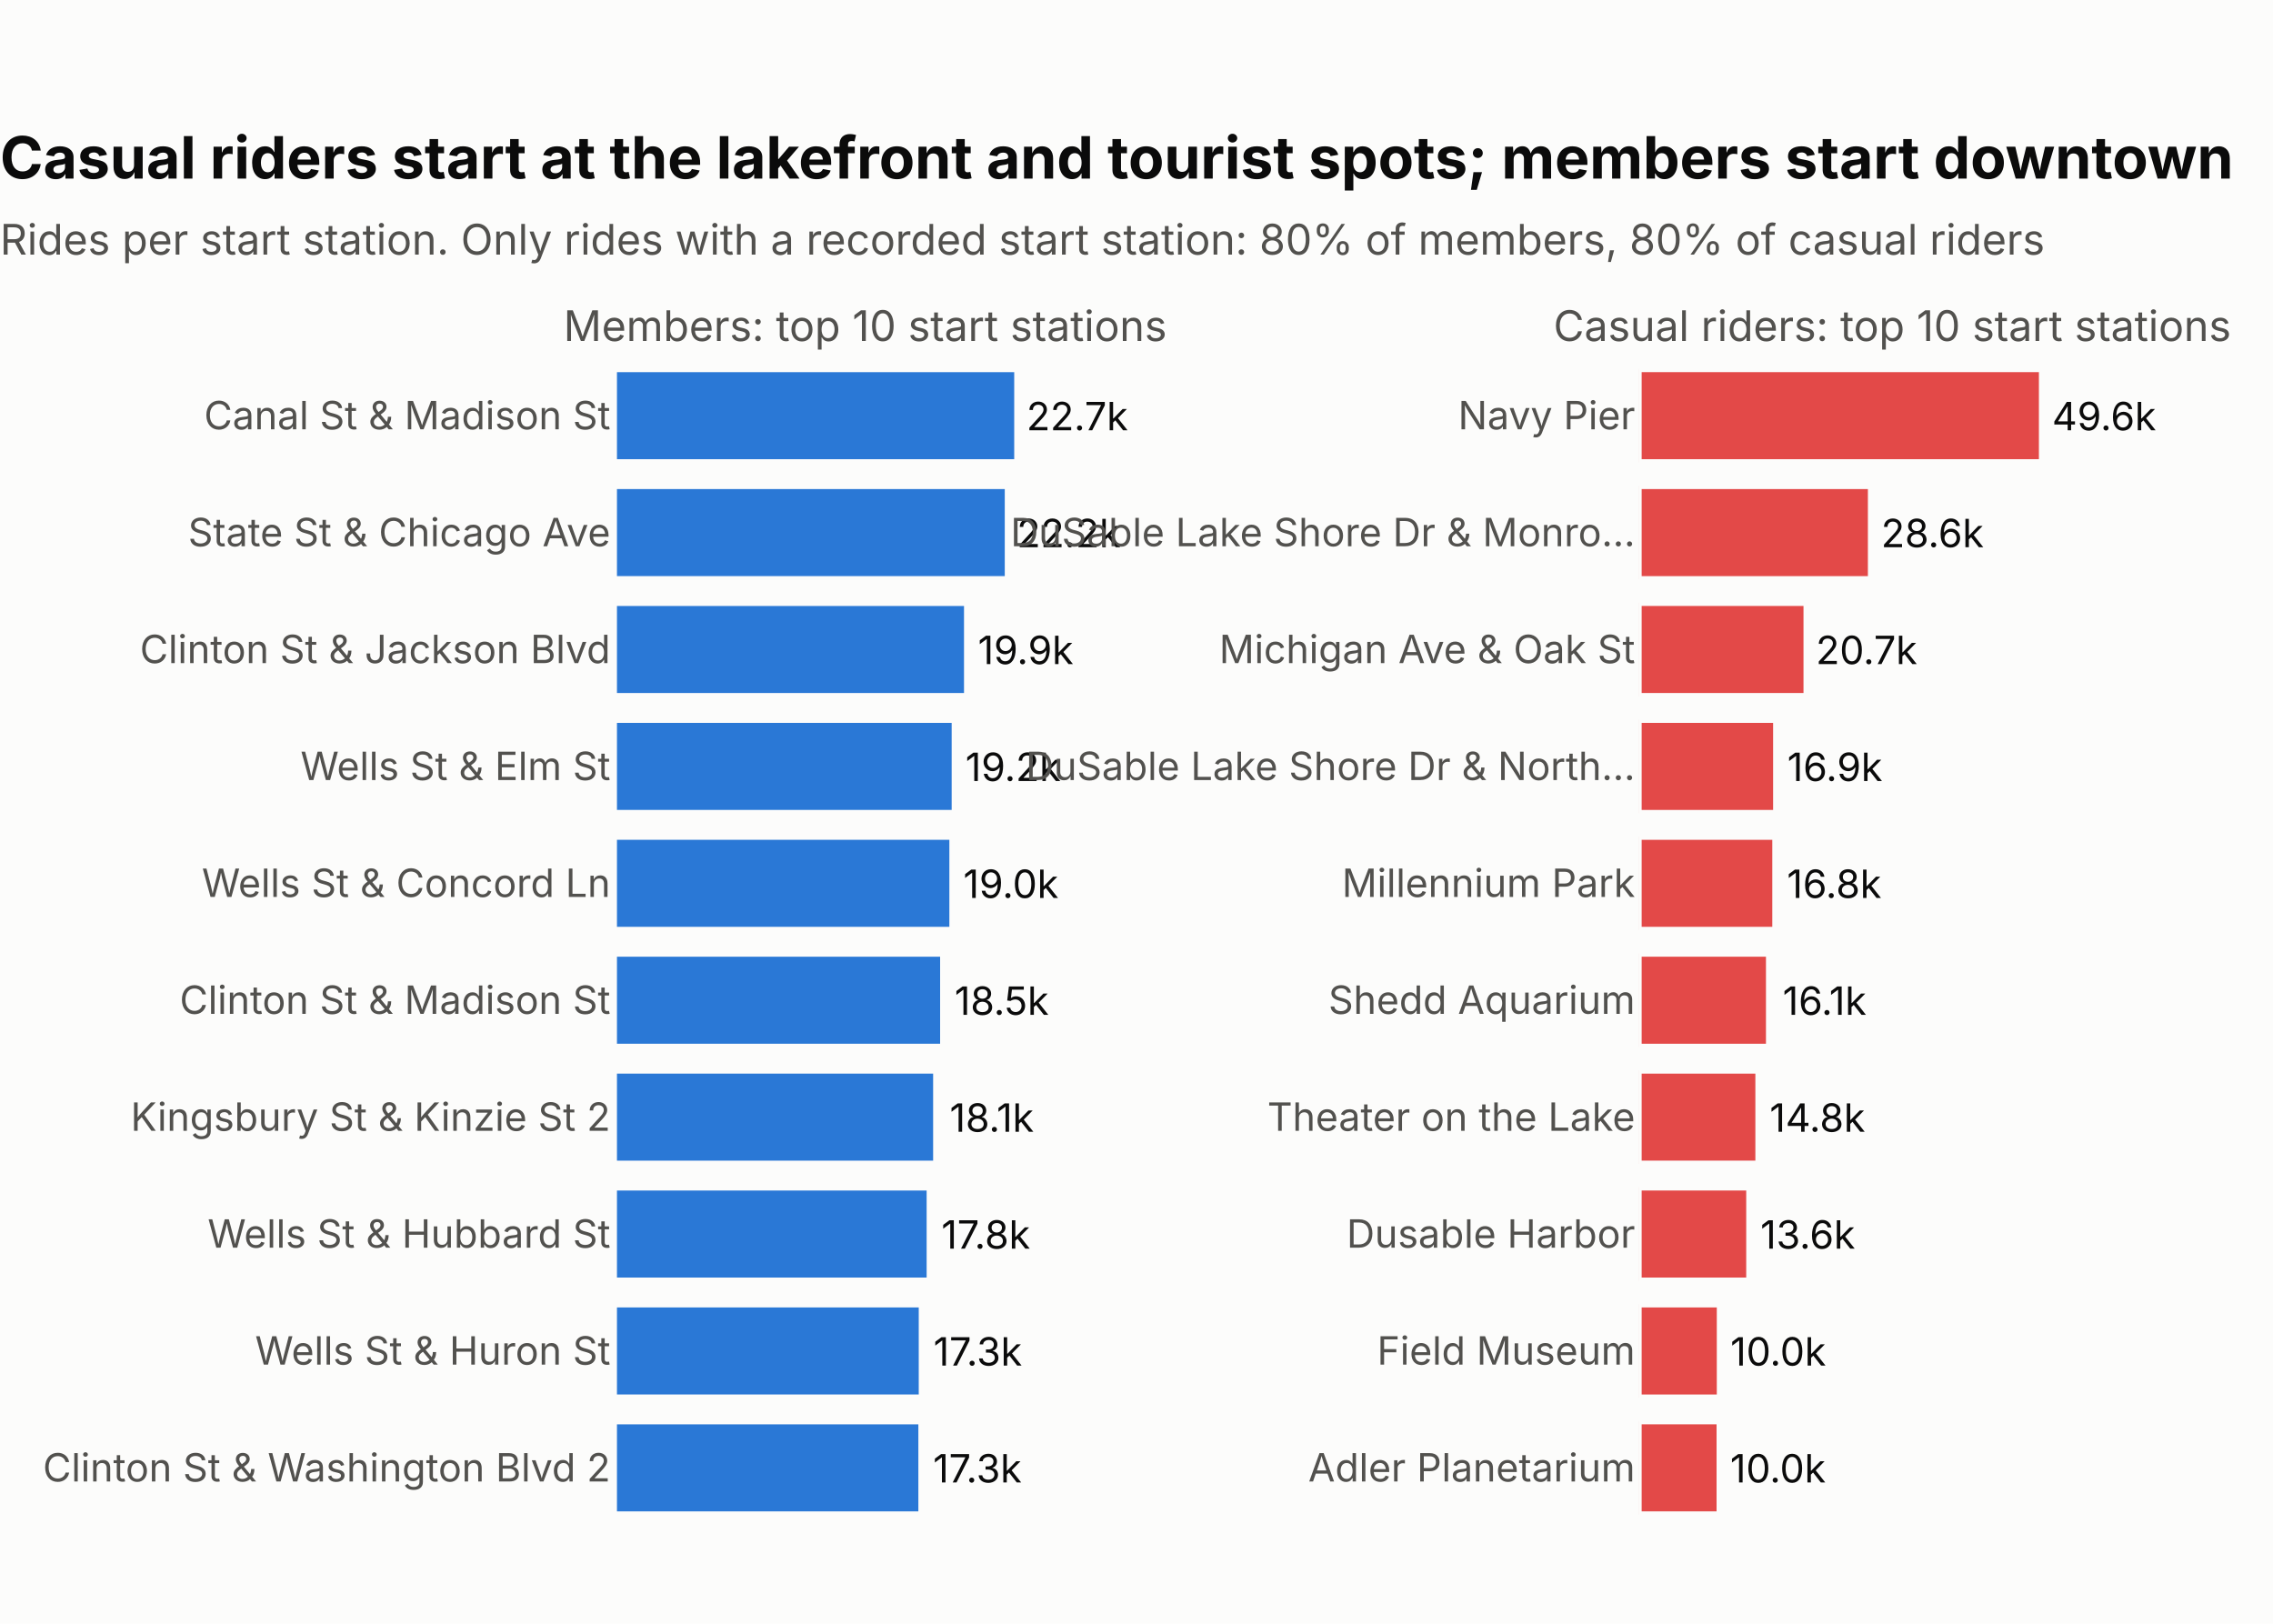
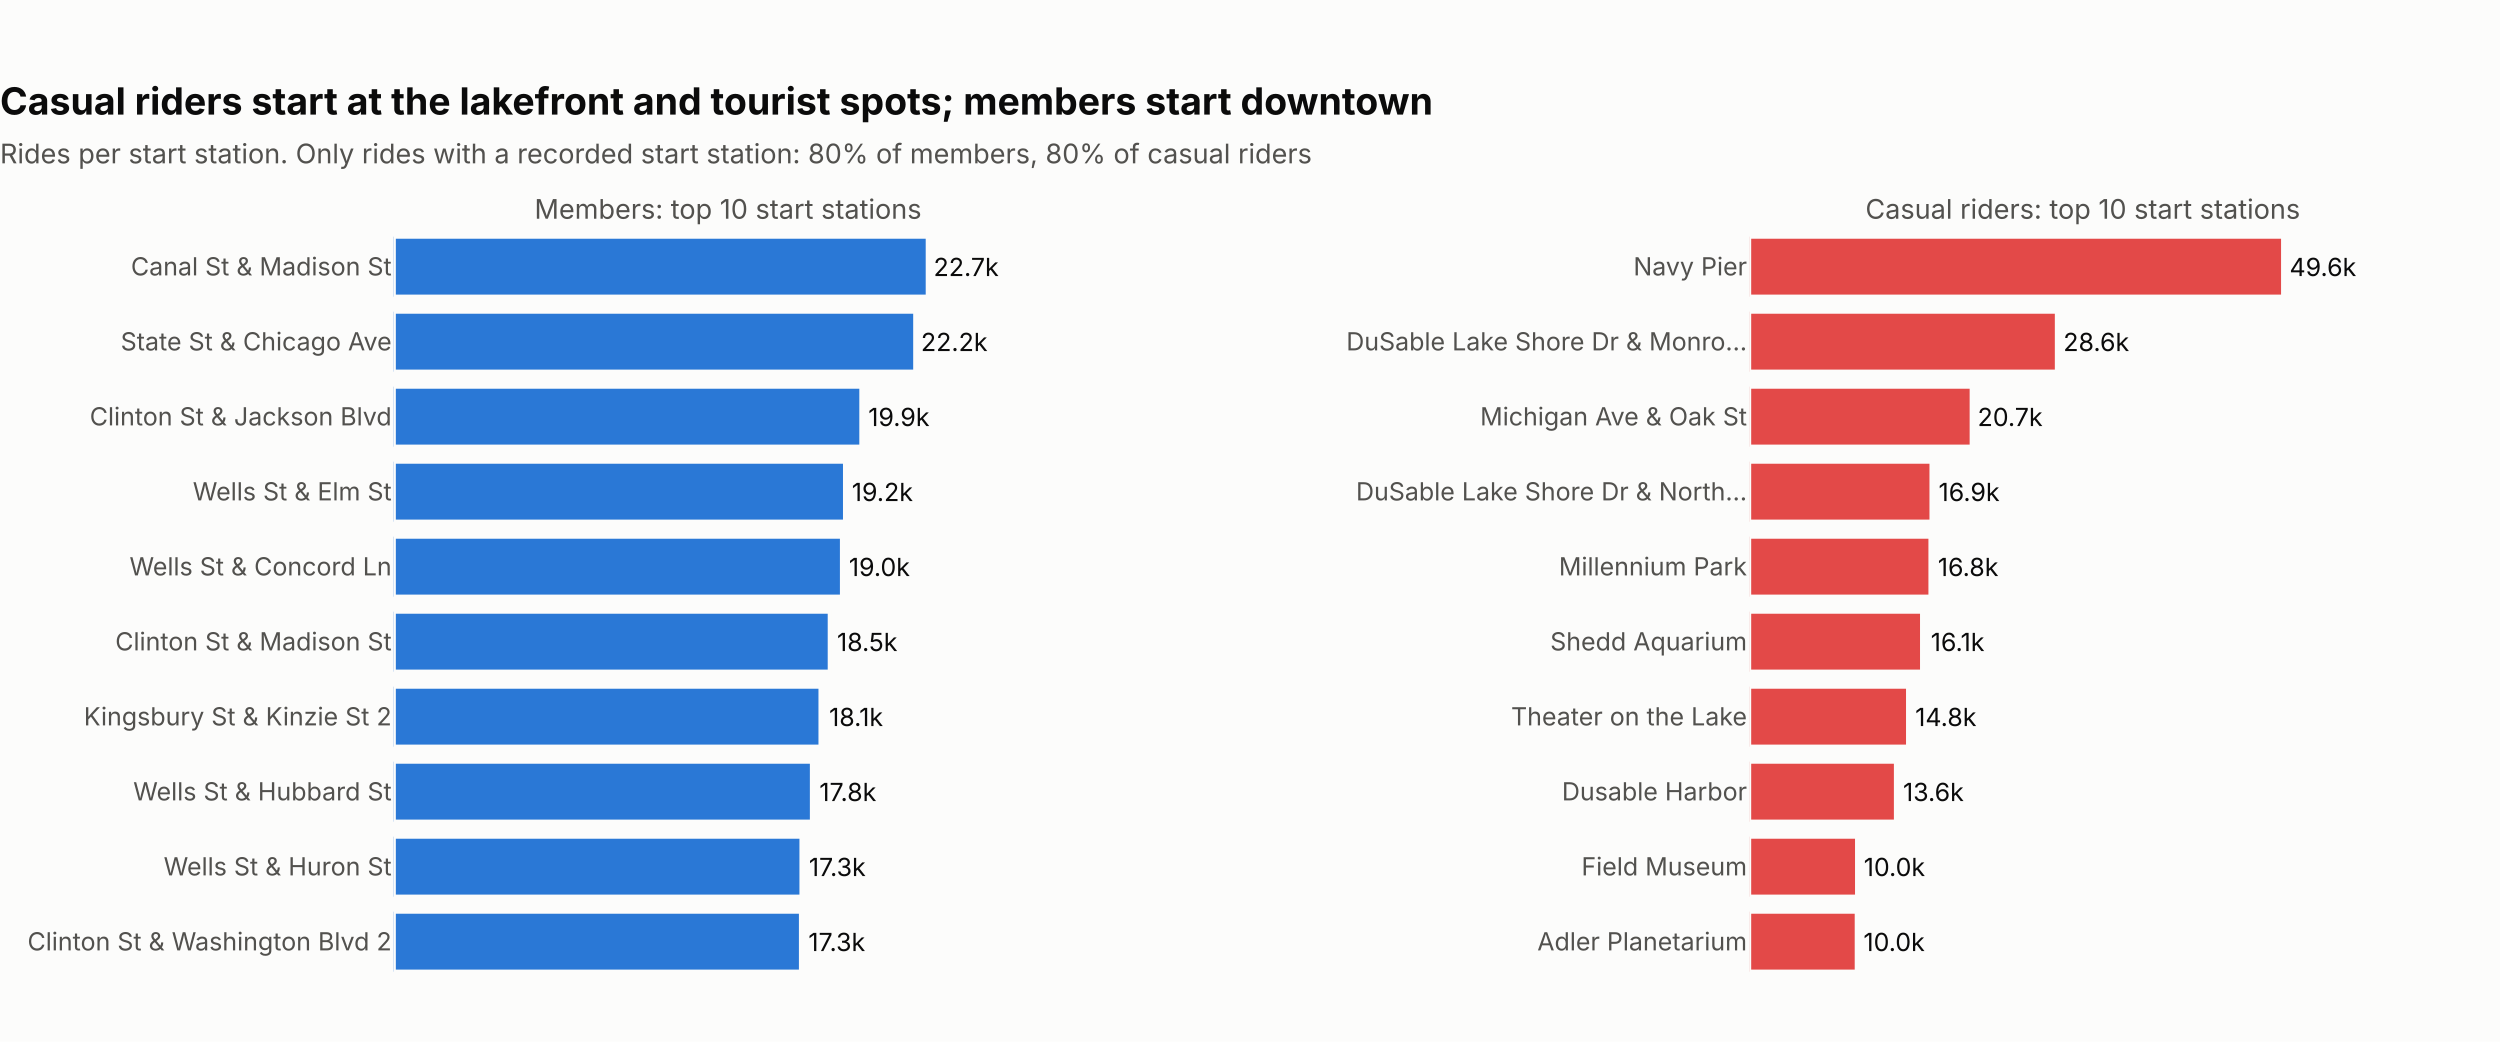
- <svg xmlns="http://www.w3.org/2000/svg" class="main-svg" width="700" height="500" style="" viewBox="0 0 700 500">
-   <rect x="0" y="0" width="700" height="500" style="fill: rgb(252, 252, 251); fill-opacity: 1;" />
-   <defs id="defs-b82242">
+ <svg xmlns="http://www.w3.org/2000/svg" class="main-svg" width="1200" height="500" style="" viewBox="0 0 1200 500">
+   <rect x="0" y="0" width="1200" height="500" style="fill: rgb(252, 252, 251); fill-opacity: 1;" />
+   <defs id="defs-89809f">
    <g class="clips">
-       <clipPath id="clipb82242xyplot" class="plotclip">
-         <rect width="155.43" height="360" />
-       </clipPath>
-       <clipPath id="clipb82242x2y2plot" class="plotclip">
-         <rect width="155.43" height="360" />
-       </clipPath>
-       <clipPath class="axesclip" id="clipb82242x">
-         <rect x="189" y="0" width="155.43" height="500" />
-       </clipPath>
-       <clipPath class="axesclip" id="clipb82242y">
-         <rect x="0" y="110" width="700" height="360" />
-       </clipPath>
-       <clipPath class="axesclip" id="clipb82242xy">
-         <rect x="189" y="110" width="155.43" height="360" />
-       </clipPath>
-       <clipPath class="axesclip" id="clipb82242y2">
-         <rect x="0" y="110" width="700" height="360" />
-       </clipPath>
-       <clipPath class="axesclip" id="clipb82242xy2">
-         <rect x="189" y="110" width="155.43" height="360" />
-       </clipPath>
-       <clipPath class="axesclip" id="clipb82242x2">
-         <rect x="504.57" y="0" width="155.43" height="500" />
-       </clipPath>
-       <clipPath class="axesclip" id="clipb82242x2y">
-         <rect x="504.57" y="110" width="155.43" height="360" />
-       </clipPath>
-       <clipPath class="axesclip" id="clipb82242x2y2">
-         <rect x="504.57" y="110" width="155.43" height="360" />
+       <clipPath id="clip89809fxyplot" class="plotclip">
+         <rect width="320.43" height="360" />
+       </clipPath>
+       <clipPath id="clip89809fx2y2plot" class="plotclip">
+         <rect width="320.43" height="360" />
+       </clipPath>
+       <clipPath class="axesclip" id="clip89809fx">
+         <rect x="189" y="0" width="320.43" height="500" />
+       </clipPath>
+       <clipPath class="axesclip" id="clip89809fy">
+         <rect x="0" y="110" width="1200" height="360" />
+       </clipPath>
+       <clipPath class="axesclip" id="clip89809fxy">
+         <rect x="189" y="110" width="320.43" height="360" />
+       </clipPath>
+       <clipPath class="axesclip" id="clip89809fy2">
+         <rect x="0" y="110" width="1200" height="360" />
+       </clipPath>
+       <clipPath class="axesclip" id="clip89809fxy2">
+         <rect x="189" y="110" width="320.43" height="360" />
+       </clipPath>
+       <clipPath class="axesclip" id="clip89809fx2">
+         <rect x="839.57" y="0" width="320.43" height="500" />
+       </clipPath>
+       <clipPath class="axesclip" id="clip89809fx2y">
+         <rect x="839.57" y="110" width="320.43" height="360" />
+       </clipPath>
+       <clipPath class="axesclip" id="clip89809fx2y2">
+         <rect x="839.57" y="110" width="320.43" height="360" />
      </clipPath>
    </g>
    <g class="gradients" />
    <g class="patterns" />
  </defs>
  <g class="bglayer" />
  <g class="layer-below">
    <g class="imagelayer" />
    <g class="shapelayer" />
  </g>
  <g class="cartesianlayer">
    <g class="subplot xy">
      <g class="layer-subplot">
        <g class="shapelayer" />
        <g class="imagelayer" />
      </g>
      <g class="minor-gridlayer">
        <g class="x" />
        <g class="y" />
      </g>
      <g class="gridlayer">
        <g class="x" />
        <g class="y" />
      </g>
      <g class="zerolinelayer" />
      <g class="layer-between">
        <g class="shapelayer" />
        <g class="imagelayer" />
      </g>
      <path class="xlines-below" />
      <path class="ylines-below" />
      <g class="overlines-below" />
      <g class="xaxislayer-below" />
      <g class="yaxislayer-below" />
      <g class="overaxes-below" />
      <g class="overplot">
        <g class="xy" transform="translate(189,110)">
          <g class="barlayer mlayer">
            <g class="trace bars" style="opacity: 1;">
              <g class="points">
                <g class="point">
-                   <path d="M0,3.6V32.4H124.34V3.6Z" clip-path="url(#clipb82242xyplot)" style="vector-effect: none; opacity: 1; stroke-width: 2px; fill: rgb(42, 120, 214); fill-opacity: 1; stroke: rgb(252, 252, 251); stroke-opacity: 1;" />
-                   <text class="bartext bartext-outside" text-anchor="middle" data-notex="1" x="0" y="0" style="font-family: system-ui, -apple-system, 'Segoe UI', sans-serif; font-size: 12px; fill: rgb(11, 11, 11); fill-opacity: 1; white-space: pre;" transform="translate(142.7463,22.5)">22.7k</text>
-                 </g>
-                 <g class="point">
-                   <path d="M0,39.6V68.4H121.43V39.6Z" clip-path="url(#clipb82242xyplot)" style="vector-effect: none; opacity: 1; stroke-width: 2px; fill: rgb(42, 120, 214); fill-opacity: 1; stroke: rgb(252, 252, 251); stroke-opacity: 1;" />
-                   <text class="bartext bartext-outside" text-anchor="middle" data-notex="1" x="0" y="0" style="font-family: system-ui, -apple-system, 'Segoe UI', sans-serif; font-size: 12px; fill: rgb(11, 11, 11); fill-opacity: 1; white-space: pre;" transform="translate(140.1331,58.5)">22.2k</text>
-                 </g>
-                 <g class="point">
-                   <path d="M0,75.6V104.4H108.88V75.6Z" clip-path="url(#clipb82242xyplot)" style="vector-effect: none; opacity: 1; stroke-width: 2px; fill: rgb(42, 120, 214); fill-opacity: 1; stroke: rgb(252, 252, 251); stroke-opacity: 1;" />
-                   <text class="bartext bartext-outside" text-anchor="middle" data-notex="1" x="0" y="0" style="font-family: system-ui, -apple-system, 'Segoe UI', sans-serif; font-size: 12px; fill: rgb(11, 11, 11); fill-opacity: 1; white-space: pre;" transform="translate(126.88,94.5)">19.9k</text>
-                 </g>
-                 <g class="point">
-                   <path d="M0,111.6V140.4H105.08V111.6Z" clip-path="url(#clipb82242xyplot)" style="vector-effect: none; opacity: 1; stroke-width: 2px; fill: rgb(42, 120, 214); fill-opacity: 1; stroke: rgb(252, 252, 251); stroke-opacity: 1;" />
-                   <text class="bartext bartext-outside" text-anchor="middle" data-notex="1" x="0" y="0" style="font-family: system-ui, -apple-system, 'Segoe UI', sans-serif; font-size: 12px; fill: rgb(11, 11, 11); fill-opacity: 1; white-space: pre;" transform="translate(122.9941,130.5)">19.2k</text>
-                 </g>
-                 <g class="point">
-                   <path d="M0,147.6V176.4H104.37V147.6Z" clip-path="url(#clipb82242xyplot)" style="vector-effect: none; opacity: 1; stroke-width: 2px; fill: rgb(42, 120, 214); fill-opacity: 1; stroke: rgb(252, 252, 251); stroke-opacity: 1;" />
-                   <text class="bartext bartext-outside" text-anchor="middle" data-notex="1" x="0" y="0" style="font-family: system-ui, -apple-system, 'Segoe UI', sans-serif; font-size: 12px; fill: rgb(11, 11, 11); fill-opacity: 1; white-space: pre;" transform="translate(122.3231,166.5)">19.0k</text>
-                 </g>
-                 <g class="point">
-                   <path d="M0,183.6V212.4H101.52V183.6Z" clip-path="url(#clipb82242xyplot)" style="vector-effect: none; opacity: 1; stroke-width: 2px; fill: rgb(42, 120, 214); fill-opacity: 1; stroke: rgb(252, 252, 251); stroke-opacity: 1;" />
-                   <text class="bartext bartext-outside" text-anchor="middle" data-notex="1" x="0" y="0" style="font-family: system-ui, -apple-system, 'Segoe UI', sans-serif; font-size: 12px; fill: rgb(11, 11, 11); fill-opacity: 1; white-space: pre;" transform="translate(119.4887,202.5)">18.5k</text>
-                 </g>
-                 <g class="point">
-                   <path d="M0,219.6V248.4H99.37V219.6Z" clip-path="url(#clipb82242xyplot)" style="vector-effect: none; opacity: 1; stroke-width: 2px; fill: rgb(42, 120, 214); fill-opacity: 1; stroke: rgb(252, 252, 251); stroke-opacity: 1;" />
-                   <text class="bartext bartext-outside" text-anchor="middle" data-notex="1" x="0" y="0" style="font-family: system-ui, -apple-system, 'Segoe UI', sans-serif; font-size: 12px; fill: rgb(11, 11, 11); fill-opacity: 1; white-space: pre;" transform="translate(116.4325,238.5)">18.1k</text>
-                 </g>
-                 <g class="point">
-                   <path d="M0,255.6V284.4H97.37V255.6Z" clip-path="url(#clipb82242xyplot)" style="vector-effect: none; opacity: 1; stroke-width: 2px; fill: rgb(42, 120, 214); fill-opacity: 1; stroke: rgb(252, 252, 251); stroke-opacity: 1;" />
-                   <text class="bartext bartext-outside" text-anchor="middle" data-notex="1" x="0" y="0" style="font-family: system-ui, -apple-system, 'Segoe UI', sans-serif; font-size: 12px; fill: rgb(11, 11, 11); fill-opacity: 1; white-space: pre;" transform="translate(114.5966,274.5)">17.8k</text>
-                 </g>
-                 <g class="point">
-                   <path d="M0,291.6V320.4H94.94V291.6Z" clip-path="url(#clipb82242xyplot)" style="vector-effect: none; opacity: 1; stroke-width: 2px; fill: rgb(42, 120, 214); fill-opacity: 1; stroke: rgb(252, 252, 251); stroke-opacity: 1;" />
-                   <text class="bartext bartext-outside" text-anchor="middle" data-notex="1" x="0" y="0" style="font-family: system-ui, -apple-system, 'Segoe UI', sans-serif; font-size: 12px; fill: rgb(11, 11, 11); fill-opacity: 1; white-space: pre;" transform="translate(112.1197,310.5)">17.3k</text>
-                 </g>
-                 <g class="point">
-                   <path d="M0,327.6V356.4H94.82V327.6Z" clip-path="url(#clipb82242xyplot)" style="vector-effect: none; opacity: 1; stroke-width: 2px; fill: rgb(42, 120, 214); fill-opacity: 1; stroke: rgb(252, 252, 251); stroke-opacity: 1;" />
-                   <text class="bartext bartext-outside" text-anchor="middle" data-notex="1" x="0" y="0" style="font-family: system-ui, -apple-system, 'Segoe UI', sans-serif; font-size: 12px; fill: rgb(11, 11, 11); fill-opacity: 1; white-space: pre;" transform="translate(111.9997,346.5)">17.3k</text>
+                   <path d="M0,3.6V32.4H256.34V3.6Z" clip-path="url(#clip89809fxyplot)" style="vector-effect: none; opacity: 1; stroke-width: 2px; fill: rgb(42, 120, 214); fill-opacity: 1; stroke: rgb(252, 252, 251); stroke-opacity: 1;" />
+                   <text class="bartext bartext-outside" text-anchor="middle" data-notex="1" x="0" y="0" style="font-family: system-ui, -apple-system, 'Segoe UI', sans-serif; font-size: 12px; fill: rgb(11, 11, 11); fill-opacity: 1; white-space: pre;" transform="translate(274.7462,22.5)">22.7k</text>
+                 </g>
+                 <g class="point">
+                   <path d="M0,39.6V68.4H250.33V39.6Z" clip-path="url(#clip89809fxyplot)" style="vector-effect: none; opacity: 1; stroke-width: 2px; fill: rgb(42, 120, 214); fill-opacity: 1; stroke: rgb(252, 252, 251); stroke-opacity: 1;" />
+                   <text class="bartext bartext-outside" text-anchor="middle" data-notex="1" x="0" y="0" style="font-family: system-ui, -apple-system, 'Segoe UI', sans-serif; font-size: 12px; fill: rgb(11, 11, 11); fill-opacity: 1; white-space: pre;" transform="translate(269.0331,58.5)">22.2k</text>
+                 </g>
+                 <g class="point">
+                   <path d="M0,75.6V104.4H224.47V75.6Z" clip-path="url(#clip89809fxyplot)" style="vector-effect: none; opacity: 1; stroke-width: 2px; fill: rgb(42, 120, 214); fill-opacity: 1; stroke: rgb(252, 252, 251); stroke-opacity: 1;" />
+                   <text class="bartext bartext-outside" text-anchor="middle" data-notex="1" x="0" y="0" style="font-family: system-ui, -apple-system, 'Segoe UI', sans-serif; font-size: 12px; fill: rgb(11, 11, 11); fill-opacity: 1; white-space: pre;" transform="translate(242.47,94.5)">19.9k</text>
+                 </g>
+                 <g class="point">
+                   <path d="M0,111.6V140.4H216.63V111.6Z" clip-path="url(#clip89809fxyplot)" style="vector-effect: none; opacity: 1; stroke-width: 2px; fill: rgb(42, 120, 214); fill-opacity: 1; stroke: rgb(252, 252, 251); stroke-opacity: 1;" />
+                   <text class="bartext bartext-outside" text-anchor="middle" data-notex="1" x="0" y="0" style="font-family: system-ui, -apple-system, 'Segoe UI', sans-serif; font-size: 12px; fill: rgb(11, 11, 11); fill-opacity: 1; white-space: pre;" transform="translate(234.5441,130.5)">19.2k</text>
+                 </g>
+                 <g class="point">
+                   <path d="M0,147.6V176.4H215.16V147.6Z" clip-path="url(#clip89809fxyplot)" style="vector-effect: none; opacity: 1; stroke-width: 2px; fill: rgb(42, 120, 214); fill-opacity: 1; stroke: rgb(252, 252, 251); stroke-opacity: 1;" />
+                   <text class="bartext bartext-outside" text-anchor="middle" data-notex="1" x="0" y="0" style="font-family: system-ui, -apple-system, 'Segoe UI', sans-serif; font-size: 12px; fill: rgb(11, 11, 11); fill-opacity: 1; white-space: pre;" transform="translate(233.1131,166.5)">19.0k</text>
+                 </g>
+                 <g class="point">
+                   <path d="M0,183.6V212.4H209.3V183.6Z" clip-path="url(#clip89809fxyplot)" style="vector-effect: none; opacity: 1; stroke-width: 2px; fill: rgb(42, 120, 214); fill-opacity: 1; stroke: rgb(252, 252, 251); stroke-opacity: 1;" />
+                   <text class="bartext bartext-outside" text-anchor="middle" data-notex="1" x="0" y="0" style="font-family: system-ui, -apple-system, 'Segoe UI', sans-serif; font-size: 12px; fill: rgb(11, 11, 11); fill-opacity: 1; white-space: pre;" transform="translate(227.2688,202.5)">18.5k</text>
+                 </g>
+                 <g class="point">
+                   <path d="M0,219.6V248.4H204.86V219.6Z" clip-path="url(#clip89809fxyplot)" style="vector-effect: none; opacity: 1; stroke-width: 2px; fill: rgb(42, 120, 214); fill-opacity: 1; stroke: rgb(252, 252, 251); stroke-opacity: 1;" />
+                   <text class="bartext bartext-outside" text-anchor="middle" data-notex="1" x="0" y="0" style="font-family: system-ui, -apple-system, 'Segoe UI', sans-serif; font-size: 12px; fill: rgb(11, 11, 11); fill-opacity: 1; white-space: pre;" transform="translate(221.9225,238.5)">18.1k</text>
+                 </g>
+                 <g class="point">
+                   <path d="M0,255.6V284.4H200.74V255.6Z" clip-path="url(#clip89809fxyplot)" style="vector-effect: none; opacity: 1; stroke-width: 2px; fill: rgb(42, 120, 214); fill-opacity: 1; stroke: rgb(252, 252, 251); stroke-opacity: 1;" />
+                   <text class="bartext bartext-outside" text-anchor="middle" data-notex="1" x="0" y="0" style="font-family: system-ui, -apple-system, 'Segoe UI', sans-serif; font-size: 12px; fill: rgb(11, 11, 11); fill-opacity: 1; white-space: pre;" transform="translate(217.9666,274.5)">17.8k</text>
+                 </g>
+                 <g class="point">
+                   <path d="M0,291.6V320.4H195.73V291.6Z" clip-path="url(#clip89809fxyplot)" style="vector-effect: none; opacity: 1; stroke-width: 2px; fill: rgb(42, 120, 214); fill-opacity: 1; stroke: rgb(252, 252, 251); stroke-opacity: 1;" />
+                   <text class="bartext bartext-outside" text-anchor="middle" data-notex="1" x="0" y="0" style="font-family: system-ui, -apple-system, 'Segoe UI', sans-serif; font-size: 12px; fill: rgb(11, 11, 11); fill-opacity: 1; white-space: pre;" transform="translate(212.9097,310.5)">17.3k</text>
+                 </g>
+                 <g class="point">
+                   <path d="M0,327.6V356.4H195.48V327.6Z" clip-path="url(#clip89809fxyplot)" style="vector-effect: none; opacity: 1; stroke-width: 2px; fill: rgb(42, 120, 214); fill-opacity: 1; stroke: rgb(252, 252, 251); stroke-opacity: 1;" />
+                   <text class="bartext bartext-outside" text-anchor="middle" data-notex="1" x="0" y="0" style="font-family: system-ui, -apple-system, 'Segoe UI', sans-serif; font-size: 12px; fill: rgb(11, 11, 11); fill-opacity: 1; white-space: pre;" transform="translate(212.6597,346.5)">17.3k</text>
                </g>
              </g>
            </g>
          </g>
        </g>
      </g>
      <g class="zerolinelayer-above" />
      <path class="xlines-above crisp" d="M0,0" style="fill: none;" />
      <path class="ylines-above crisp" d="M0,0" style="fill: none;" />
      <g class="overlines-above" />
      <g class="xaxislayer-above" />
      <g class="yaxislayer-above">
        <g class="ytick">
          <text text-anchor="end" x="188" y="4.2" transform="translate(0,128)" style="font-family: system-ui, -apple-system, 'Segoe UI', sans-serif; font-size: 12px; fill: rgb(82, 81, 78); fill-opacity: 1; white-space: pre;">Canal St &amp; Madison St</text>
        </g>
        <g class="ytick">
          <text text-anchor="end" x="188" y="4.2" style="font-family: system-ui, -apple-system, 'Segoe UI', sans-serif; font-size: 12px; fill: rgb(82, 81, 78); fill-opacity: 1; white-space: pre;" transform="translate(0,164)">State St &amp; Chicago Ave</text>
        </g>
        <g class="ytick">
          <text text-anchor="end" x="188" y="4.2" style="font-family: system-ui, -apple-system, 'Segoe UI', sans-serif; font-size: 12px; fill: rgb(82, 81, 78); fill-opacity: 1; white-space: pre;" transform="translate(0,200)">Clinton St &amp; Jackson Blvd</text>
        </g>
        <g class="ytick">
          <text text-anchor="end" x="188" y="4.2" style="font-family: system-ui, -apple-system, 'Segoe UI', sans-serif; font-size: 12px; fill: rgb(82, 81, 78); fill-opacity: 1; white-space: pre;" transform="translate(0,236)">Wells St &amp; Elm St</text>
        </g>
        <g class="ytick">
          <text text-anchor="end" x="188" y="4.2" style="font-family: system-ui, -apple-system, 'Segoe UI', sans-serif; font-size: 12px; fill: rgb(82, 81, 78); fill-opacity: 1; white-space: pre;" transform="translate(0,272)">Wells St &amp; Concord Ln</text>
        </g>
        <g class="ytick">
          <text text-anchor="end" x="188" y="4.2" style="font-family: system-ui, -apple-system, 'Segoe UI', sans-serif; font-size: 12px; fill: rgb(82, 81, 78); fill-opacity: 1; white-space: pre;" transform="translate(0,308)">Clinton St &amp; Madison St</text>
        </g>
        <g class="ytick">
          <text text-anchor="end" x="188" y="4.2" style="font-family: system-ui, -apple-system, 'Segoe UI', sans-serif; font-size: 12px; fill: rgb(82, 81, 78); fill-opacity: 1; white-space: pre;" transform="translate(0,344)">Kingsbury St &amp; Kinzie St 2</text>
        </g>
        <g class="ytick">
          <text text-anchor="end" x="188" y="4.2" style="font-family: system-ui, -apple-system, 'Segoe UI', sans-serif; font-size: 12px; fill: rgb(82, 81, 78); fill-opacity: 1; white-space: pre;" transform="translate(0,380)">Wells St &amp; Hubbard St</text>
        </g>
        <g class="ytick">
          <text text-anchor="end" x="188" y="4.2" style="font-family: system-ui, -apple-system, 'Segoe UI', sans-serif; font-size: 12px; fill: rgb(82, 81, 78); fill-opacity: 1; white-space: pre;" transform="translate(0,416)">Wells St &amp; Huron St</text>
        </g>
        <g class="ytick">
          <text text-anchor="end" x="188" y="4.2" style="font-family: system-ui, -apple-system, 'Segoe UI', sans-serif; font-size: 12px; fill: rgb(82, 81, 78); fill-opacity: 1; white-space: pre;" transform="translate(0,452)">Clinton St &amp; Washington Blvd 2</text>
        </g>
      </g>
      <g class="overaxes-above" />
    </g>
    <g class="subplot x2y2">
      <g class="layer-subplot">
        <g class="shapelayer" />
        <g class="imagelayer" />
      </g>
      <g class="minor-gridlayer">
        <g class="x2" />
        <g class="y2" />
      </g>
      <g class="gridlayer">
        <g class="x2" />
        <g class="y2" />
      </g>
      <g class="zerolinelayer" />
      <g class="layer-between">
        <g class="shapelayer" />
        <g class="imagelayer" />
      </g>
      <path class="xlines-below" />
      <path class="ylines-below" />
      <g class="overlines-below" />
      <g class="xaxislayer-below" />
      <g class="yaxislayer-below" />
      <g class="overaxes-below" />
      <g class="overplot">
-         <g class="x2y2" transform="translate(504.57,110)">
+         <g class="x2y2" transform="translate(839.57,110)">
          <g class="barlayer mlayer">
            <g class="trace bars" style="opacity: 1;">
              <g class="points">
                <g class="point">
-                   <path d="M0,3.6V32.4H124.34V3.6Z" clip-path="url(#clipb82242x2y2plot)" style="vector-effect: none; opacity: 1; stroke-width: 2px; fill: rgb(227, 73, 72); fill-opacity: 1; stroke: rgb(252, 252, 251); stroke-opacity: 1;" />
-                   <text class="bartext bartext-outside" text-anchor="middle" data-notex="1" x="0" y="0" style="font-family: system-ui, -apple-system, 'Segoe UI', sans-serif; font-size: 12px; fill: rgb(11, 11, 11); fill-opacity: 1; white-space: pre;" transform="translate(143.4181,22.5)">49.6k</text>
-                 </g>
-                 <g class="point">
-                   <path d="M0,39.6V68.4H71.67V39.6Z" clip-path="url(#clipb82242x2y2plot)" style="vector-effect: none; opacity: 1; stroke-width: 2px; fill: rgb(227, 73, 72); fill-opacity: 1; stroke: rgb(252, 252, 251); stroke-opacity: 1;" />
-                   <text class="bartext bartext-outside" text-anchor="middle" data-notex="1" x="0" y="0" style="font-family: system-ui, -apple-system, 'Segoe UI', sans-serif; font-size: 12px; fill: rgb(11, 11, 11); fill-opacity: 1; white-space: pre;" transform="translate(90.545,58.5)">28.6k</text>
-                 </g>
-                 <g class="point">
-                   <path d="M0,75.6V104.4H51.84V75.6Z" clip-path="url(#clipb82242x2y2plot)" style="vector-effect: none; opacity: 1; stroke-width: 2px; fill: rgb(227, 73, 72); fill-opacity: 1; stroke: rgb(252, 252, 251); stroke-opacity: 1;" />
-                   <text class="bartext bartext-outside" text-anchor="middle" data-notex="1" x="0" y="0" style="font-family: system-ui, -apple-system, 'Segoe UI', sans-serif; font-size: 12px; fill: rgb(11, 11, 11); fill-opacity: 1; white-space: pre;" transform="translate(70.26188,94.5)">20.7k</text>
-                 </g>
-                 <g class="point">
-                   <path d="M0,111.6V140.4H42.48V111.6Z" clip-path="url(#clipb82242x2y2plot)" style="vector-effect: none; opacity: 1; stroke-width: 2px; fill: rgb(227, 73, 72); fill-opacity: 1; stroke: rgb(252, 252, 251); stroke-opacity: 1;" />
-                   <text class="bartext bartext-outside" text-anchor="middle" data-notex="1" x="0" y="0" style="font-family: system-ui, -apple-system, 'Segoe UI', sans-serif; font-size: 12px; fill: rgb(11, 11, 11); fill-opacity: 1; white-space: pre;" transform="translate(60.50344,130.5)">16.9k</text>
-                 </g>
-                 <g class="point">
-                   <path d="M0,147.6V176.4H42.23V147.6Z" clip-path="url(#clipb82242x2y2plot)" style="vector-effect: none; opacity: 1; stroke-width: 2px; fill: rgb(227, 73, 72); fill-opacity: 1; stroke: rgb(252, 252, 251); stroke-opacity: 1;" />
-                   <text class="bartext bartext-outside" text-anchor="middle" data-notex="1" x="0" y="0" style="font-family: system-ui, -apple-system, 'Segoe UI', sans-serif; font-size: 12px; fill: rgb(11, 11, 11); fill-opacity: 1; white-space: pre;" transform="translate(60.30031,166.5)">16.8k</text>
-                 </g>
-                 <g class="point">
-                   <path d="M0,183.6V212.4H40.28V183.6Z" clip-path="url(#clipb82242x2y2plot)" style="vector-effect: none; opacity: 1; stroke-width: 2px; fill: rgb(227, 73, 72); fill-opacity: 1; stroke: rgb(252, 252, 251); stroke-opacity: 1;" />
-                   <text class="bartext bartext-outside" text-anchor="middle" data-notex="1" x="0" y="0" style="font-family: system-ui, -apple-system, 'Segoe UI', sans-serif; font-size: 12px; fill: rgb(11, 11, 11); fill-opacity: 1; white-space: pre;" transform="translate(57.32688,202.5)">16.1k</text>
-                 </g>
-                 <g class="point">
-                   <path d="M0,219.6V248.4H37.02V219.6Z" clip-path="url(#clipb82242x2y2plot)" style="vector-effect: none; opacity: 1; stroke-width: 2px; fill: rgb(227, 73, 72); fill-opacity: 1; stroke: rgb(252, 252, 251); stroke-opacity: 1;" />
-                   <text class="bartext bartext-outside" text-anchor="middle" data-notex="1" x="0" y="0" style="font-family: system-ui, -apple-system, 'Segoe UI', sans-serif; font-size: 12px; fill: rgb(11, 11, 11); fill-opacity: 1; white-space: pre;" transform="translate(55.12938,238.5)">14.8k</text>
-                 </g>
-                 <g class="point">
-                   <path d="M0,255.6V284.4H34.2V255.6Z" clip-path="url(#clipb82242x2y2plot)" style="vector-effect: none; opacity: 1; stroke-width: 2px; fill: rgb(227, 73, 72); fill-opacity: 1; stroke: rgb(252, 252, 251); stroke-opacity: 1;" />
-                   <text class="bartext bartext-outside" text-anchor="middle" data-notex="1" x="0" y="0" style="font-family: system-ui, -apple-system, 'Segoe UI', sans-serif; font-size: 12px; fill: rgb(11, 11, 11); fill-opacity: 1; white-space: pre;" transform="translate(52.16875,274.5)">13.6k</text>
-                 </g>
-                 <g class="point">
-                   <path d="M0,291.6V320.4H25.14V291.6Z" clip-path="url(#clipb82242x2y2plot)" style="vector-effect: none; opacity: 1; stroke-width: 2px; fill: rgb(227, 73, 72); fill-opacity: 1; stroke: rgb(252, 252, 251); stroke-opacity: 1;" />
-                   <text class="bartext bartext-outside" text-anchor="middle" data-notex="1" x="0" y="0" style="font-family: system-ui, -apple-system, 'Segoe UI', sans-serif; font-size: 12px; fill: rgb(11, 11, 11); fill-opacity: 1; white-space: pre;" transform="translate(43.05406,310.5)">10.0k</text>
-                 </g>
-                 <g class="point">
-                   <path d="M0,327.6V356.4H25.07V327.6Z" clip-path="url(#clipb82242x2y2plot)" style="vector-effect: none; opacity: 1; stroke-width: 2px; fill: rgb(227, 73, 72); fill-opacity: 1; stroke: rgb(252, 252, 251); stroke-opacity: 1;" />
-                   <text class="bartext bartext-outside" text-anchor="middle" data-notex="1" x="0" y="0" style="font-family: system-ui, -apple-system, 'Segoe UI', sans-serif; font-size: 12px; fill: rgb(11, 11, 11); fill-opacity: 1; white-space: pre;" transform="translate(42.98406,346.5)">10.0k</text>
+                   <path d="M0,3.6V32.4H256.34V3.6Z" clip-path="url(#clip89809fx2y2plot)" style="vector-effect: none; opacity: 1; stroke-width: 2px; fill: rgb(227, 73, 72); fill-opacity: 1; stroke: rgb(252, 252, 251); stroke-opacity: 1;" />
+                   <text class="bartext bartext-outside" text-anchor="middle" data-notex="1" x="0" y="0" style="font-family: system-ui, -apple-system, 'Segoe UI', sans-serif; font-size: 12px; fill: rgb(11, 11, 11); fill-opacity: 1; white-space: pre;" transform="translate(275.4181,22.5)">49.6k</text>
+                 </g>
+                 <g class="point">
+                   <path d="M0,39.6V68.4H147.75V39.6Z" clip-path="url(#clip89809fx2y2plot)" style="vector-effect: none; opacity: 1; stroke-width: 2px; fill: rgb(227, 73, 72); fill-opacity: 1; stroke: rgb(252, 252, 251); stroke-opacity: 1;" />
+                   <text class="bartext bartext-outside" text-anchor="middle" data-notex="1" x="0" y="0" style="font-family: system-ui, -apple-system, 'Segoe UI', sans-serif; font-size: 12px; fill: rgb(11, 11, 11); fill-opacity: 1; white-space: pre;" transform="translate(166.625,58.5)">28.6k</text>
+                 </g>
+                 <g class="point">
+                   <path d="M0,75.6V104.4H106.86V75.6Z" clip-path="url(#clip89809fx2y2plot)" style="vector-effect: none; opacity: 1; stroke-width: 2px; fill: rgb(227, 73, 72); fill-opacity: 1; stroke: rgb(252, 252, 251); stroke-opacity: 1;" />
+                   <text class="bartext bartext-outside" text-anchor="middle" data-notex="1" x="0" y="0" style="font-family: system-ui, -apple-system, 'Segoe UI', sans-serif; font-size: 12px; fill: rgb(11, 11, 11); fill-opacity: 1; white-space: pre;" transform="translate(125.2819,94.5)">20.7k</text>
+                 </g>
+                 <g class="point">
+                   <path d="M0,111.6V140.4H87.57V111.6Z" clip-path="url(#clip89809fx2y2plot)" style="vector-effect: none; opacity: 1; stroke-width: 2px; fill: rgb(227, 73, 72); fill-opacity: 1; stroke: rgb(252, 252, 251); stroke-opacity: 1;" />
+                   <text class="bartext bartext-outside" text-anchor="middle" data-notex="1" x="0" y="0" style="font-family: system-ui, -apple-system, 'Segoe UI', sans-serif; font-size: 12px; fill: rgb(11, 11, 11); fill-opacity: 1; white-space: pre;" transform="translate(105.5934,130.5)">16.9k</text>
+                 </g>
+                 <g class="point">
+                   <path d="M0,147.6V176.4H87.07V147.6Z" clip-path="url(#clip89809fx2y2plot)" style="vector-effect: none; opacity: 1; stroke-width: 2px; fill: rgb(227, 73, 72); fill-opacity: 1; stroke: rgb(252, 252, 251); stroke-opacity: 1;" />
+                   <text class="bartext bartext-outside" text-anchor="middle" data-notex="1" x="0" y="0" style="font-family: system-ui, -apple-system, 'Segoe UI', sans-serif; font-size: 12px; fill: rgb(11, 11, 11); fill-opacity: 1; white-space: pre;" transform="translate(105.1403,166.5)">16.8k</text>
+                 </g>
+                 <g class="point">
+                   <path d="M0,183.6V212.4H83.04V183.6Z" clip-path="url(#clip89809fx2y2plot)" style="vector-effect: none; opacity: 1; stroke-width: 2px; fill: rgb(227, 73, 72); fill-opacity: 1; stroke: rgb(252, 252, 251); stroke-opacity: 1;" />
+                   <text class="bartext bartext-outside" text-anchor="middle" data-notex="1" x="0" y="0" style="font-family: system-ui, -apple-system, 'Segoe UI', sans-serif; font-size: 12px; fill: rgb(11, 11, 11); fill-opacity: 1; white-space: pre;" transform="translate(100.0869,202.5)">16.1k</text>
+                 </g>
+                 <g class="point">
+                   <path d="M0,219.6V248.4H76.32V219.6Z" clip-path="url(#clip89809fx2y2plot)" style="vector-effect: none; opacity: 1; stroke-width: 2px; fill: rgb(227, 73, 72); fill-opacity: 1; stroke: rgb(252, 252, 251); stroke-opacity: 1;" />
+                   <text class="bartext bartext-outside" text-anchor="middle" data-notex="1" x="0" y="0" style="font-family: system-ui, -apple-system, 'Segoe UI', sans-serif; font-size: 12px; fill: rgb(11, 11, 11); fill-opacity: 1; white-space: pre;" transform="translate(94.42937,238.5)">14.8k</text>
+                 </g>
+                 <g class="point">
+                   <path d="M0,255.6V284.4H70.5V255.6Z" clip-path="url(#clip89809fx2y2plot)" style="vector-effect: none; opacity: 1; stroke-width: 2px; fill: rgb(227, 73, 72); fill-opacity: 1; stroke: rgb(252, 252, 251); stroke-opacity: 1;" />
+                   <text class="bartext bartext-outside" text-anchor="middle" data-notex="1" x="0" y="0" style="font-family: system-ui, -apple-system, 'Segoe UI', sans-serif; font-size: 12px; fill: rgb(11, 11, 11); fill-opacity: 1; white-space: pre;" transform="translate(88.46875,274.5)">13.6k</text>
+                 </g>
+                 <g class="point">
+                   <path d="M0,291.6V320.4H51.84V291.6Z" clip-path="url(#clip89809fx2y2plot)" style="vector-effect: none; opacity: 1; stroke-width: 2px; fill: rgb(227, 73, 72); fill-opacity: 1; stroke: rgb(252, 252, 251); stroke-opacity: 1;" />
+                   <text class="bartext bartext-outside" text-anchor="middle" data-notex="1" x="0" y="0" style="font-family: system-ui, -apple-system, 'Segoe UI', sans-serif; font-size: 12px; fill: rgb(11, 11, 11); fill-opacity: 1; white-space: pre;" transform="translate(69.75406,310.5)">10.0k</text>
+                 </g>
+                 <g class="point">
+                   <path d="M0,327.6V356.4H51.69V327.6Z" clip-path="url(#clip89809fx2y2plot)" style="vector-effect: none; opacity: 1; stroke-width: 2px; fill: rgb(227, 73, 72); fill-opacity: 1; stroke: rgb(252, 252, 251); stroke-opacity: 1;" />
+                   <text class="bartext bartext-outside" text-anchor="middle" data-notex="1" x="0" y="0" style="font-family: system-ui, -apple-system, 'Segoe UI', sans-serif; font-size: 12px; fill: rgb(11, 11, 11); fill-opacity: 1; white-space: pre;" transform="translate(69.60406,346.5)">10.0k</text>
                </g>
              </g>
            </g>
          </g>
        </g>
      </g>
      <g class="zerolinelayer-above" />
      <path class="xlines-above crisp" d="M0,0" style="fill: none;" />
      <path class="ylines-above crisp" d="M0,0" style="fill: none;" />
      <g class="overlines-above" />
      <g class="xaxislayer-above" />
      <g class="yaxislayer-above">
        <g class="y2tick">
-           <text text-anchor="end" x="503.57" y="4.2" transform="translate(0,128)" style="font-family: system-ui, -apple-system, 'Segoe UI', sans-serif; font-size: 12px; fill: rgb(82, 81, 78); fill-opacity: 1; white-space: pre;">Navy Pier</text>
-         </g>
-         <g class="y2tick">
-           <text text-anchor="end" x="503.57" y="4.2" style="font-family: system-ui, -apple-system, 'Segoe UI', sans-serif; font-size: 12px; fill: rgb(82, 81, 78); fill-opacity: 1; white-space: pre;" transform="translate(0,164)">DuSable Lake Shore Dr &amp; Monro…</text>
-         </g>
-         <g class="y2tick">
-           <text text-anchor="end" x="503.57" y="4.2" style="font-family: system-ui, -apple-system, 'Segoe UI', sans-serif; font-size: 12px; fill: rgb(82, 81, 78); fill-opacity: 1; white-space: pre;" transform="translate(0,200)">Michigan Ave &amp; Oak St</text>
-         </g>
-         <g class="y2tick">
-           <text text-anchor="end" x="503.57" y="4.2" style="font-family: system-ui, -apple-system, 'Segoe UI', sans-serif; font-size: 12px; fill: rgb(82, 81, 78); fill-opacity: 1; white-space: pre;" transform="translate(0,236)">DuSable Lake Shore Dr &amp; North…</text>
-         </g>
-         <g class="y2tick">
-           <text text-anchor="end" x="503.57" y="4.2" style="font-family: system-ui, -apple-system, 'Segoe UI', sans-serif; font-size: 12px; fill: rgb(82, 81, 78); fill-opacity: 1; white-space: pre;" transform="translate(0,272)">Millennium Park</text>
-         </g>
-         <g class="y2tick">
-           <text text-anchor="end" x="503.57" y="4.2" style="font-family: system-ui, -apple-system, 'Segoe UI', sans-serif; font-size: 12px; fill: rgb(82, 81, 78); fill-opacity: 1; white-space: pre;" transform="translate(0,308)">Shedd Aquarium</text>
-         </g>
-         <g class="y2tick">
-           <text text-anchor="end" x="503.57" y="4.2" style="font-family: system-ui, -apple-system, 'Segoe UI', sans-serif; font-size: 12px; fill: rgb(82, 81, 78); fill-opacity: 1; white-space: pre;" transform="translate(0,344)">Theater on the Lake</text>
-         </g>
-         <g class="y2tick">
-           <text text-anchor="end" x="503.57" y="4.2" style="font-family: system-ui, -apple-system, 'Segoe UI', sans-serif; font-size: 12px; fill: rgb(82, 81, 78); fill-opacity: 1; white-space: pre;" transform="translate(0,380)">Dusable Harbor</text>
-         </g>
-         <g class="y2tick">
-           <text text-anchor="end" x="503.57" y="4.2" style="font-family: system-ui, -apple-system, 'Segoe UI', sans-serif; font-size: 12px; fill: rgb(82, 81, 78); fill-opacity: 1; white-space: pre;" transform="translate(0,416)">Field Museum</text>
-         </g>
-         <g class="y2tick">
-           <text text-anchor="end" x="503.57" y="4.2" style="font-family: system-ui, -apple-system, 'Segoe UI', sans-serif; font-size: 12px; fill: rgb(82, 81, 78); fill-opacity: 1; white-space: pre;" transform="translate(0,452)">Adler Planetarium</text>
+           <text text-anchor="end" x="838.57" y="4.2" transform="translate(0,128)" style="font-family: system-ui, -apple-system, 'Segoe UI', sans-serif; font-size: 12px; fill: rgb(82, 81, 78); fill-opacity: 1; white-space: pre;">Navy Pier</text>
+         </g>
+         <g class="y2tick">
+           <text text-anchor="end" x="838.57" y="4.2" style="font-family: system-ui, -apple-system, 'Segoe UI', sans-serif; font-size: 12px; fill: rgb(82, 81, 78); fill-opacity: 1; white-space: pre;" transform="translate(0,164)">DuSable Lake Shore Dr &amp; Monro…</text>
+         </g>
+         <g class="y2tick">
+           <text text-anchor="end" x="838.57" y="4.2" style="font-family: system-ui, -apple-system, 'Segoe UI', sans-serif; font-size: 12px; fill: rgb(82, 81, 78); fill-opacity: 1; white-space: pre;" transform="translate(0,200)">Michigan Ave &amp; Oak St</text>
+         </g>
+         <g class="y2tick">
+           <text text-anchor="end" x="838.57" y="4.2" style="font-family: system-ui, -apple-system, 'Segoe UI', sans-serif; font-size: 12px; fill: rgb(82, 81, 78); fill-opacity: 1; white-space: pre;" transform="translate(0,236)">DuSable Lake Shore Dr &amp; North…</text>
+         </g>
+         <g class="y2tick">
+           <text text-anchor="end" x="838.57" y="4.2" style="font-family: system-ui, -apple-system, 'Segoe UI', sans-serif; font-size: 12px; fill: rgb(82, 81, 78); fill-opacity: 1; white-space: pre;" transform="translate(0,272)">Millennium Park</text>
+         </g>
+         <g class="y2tick">
+           <text text-anchor="end" x="838.57" y="4.2" style="font-family: system-ui, -apple-system, 'Segoe UI', sans-serif; font-size: 12px; fill: rgb(82, 81, 78); fill-opacity: 1; white-space: pre;" transform="translate(0,308)">Shedd Aquarium</text>
+         </g>
+         <g class="y2tick">
+           <text text-anchor="end" x="838.57" y="4.2" style="font-family: system-ui, -apple-system, 'Segoe UI', sans-serif; font-size: 12px; fill: rgb(82, 81, 78); fill-opacity: 1; white-space: pre;" transform="translate(0,344)">Theater on the Lake</text>
+         </g>
+         <g class="y2tick">
+           <text text-anchor="end" x="838.57" y="4.2" style="font-family: system-ui, -apple-system, 'Segoe UI', sans-serif; font-size: 12px; fill: rgb(82, 81, 78); fill-opacity: 1; white-space: pre;" transform="translate(0,380)">Dusable Harbor</text>
+         </g>
+         <g class="y2tick">
+           <text text-anchor="end" x="838.57" y="4.2" style="font-family: system-ui, -apple-system, 'Segoe UI', sans-serif; font-size: 12px; fill: rgb(82, 81, 78); fill-opacity: 1; white-space: pre;" transform="translate(0,416)">Field Museum</text>
+         </g>
+         <g class="y2tick">
+           <text text-anchor="end" x="838.57" y="4.2" style="font-family: system-ui, -apple-system, 'Segoe UI', sans-serif; font-size: 12px; fill: rgb(82, 81, 78); fill-opacity: 1; white-space: pre;" transform="translate(0,452)">Adler Planetarium</text>
        </g>
      </g>
      <g class="overaxes-above" />
    </g>
  </g>
  <g class="polarlayer" />
  <g class="smithlayer" />
  <g class="ternarylayer" />
  <g class="geolayer" />
  <g class="funnelarealayer" />
  <g class="pielayer" />
  <g class="iciclelayer" />
  <g class="treemaplayer" />
  <g class="sunburstlayer" />
  <g class="glimages" />
-   <defs id="topdefs-b82242">
+   <defs id="topdefs-89809f">
    <g class="clips" />
  </defs>
  <g class="layer-above">
    <g class="imagelayer" />
    <g class="shapelayer" />
  </g>
  <g class="infolayer">
    <g class="g-gtitle">
      <text class="gtitle" x="0" y="55" text-anchor="start" dy="0em" style="opacity: 1; font-family: system-ui, -apple-system, 'Segoe UI', sans-serif; font-size: 18px; fill: rgb(11, 11, 11); fill-opacity: 1; white-space: pre;">
        <tspan class="line" dy="0em" x="0" y="55">
          <tspan style="font-weight:bold">Casual riders start at the lakefront and tourist spots; members start downtown</tspan>
        </tspan>
        <tspan class="line" dy="1.3em" x="0" y="55">
          <tspan style="font-size:13px; fill:#52514e">Rides per start station. Only rides with a recorded start station: 80% of members, 80% of casual riders</tspan>
        </tspan>
      </text>
    </g>
    <g class="g-ytitle" />
    <g class="g-y2title" />
    <g class="annotation" data-index="0" style="opacity: 1;">
-       <g class="annotation-text-g" transform="rotate(0,266.715,100)">
-         <g class="cursor-pointer" transform="translate(172,90)">
+       <g class="annotation-text-g" transform="rotate(0,349.215,100)">
+         <g class="cursor-pointer" transform="translate(255,90)">
          <rect class="bg" x="0.5" y="0.5" width="188" height="19" style="stroke-width: 1px; stroke: rgb(0, 0, 0); stroke-opacity: 0; fill: rgb(0, 0, 0); fill-opacity: 0;" />
          <text class="annotation-text" text-anchor="middle" x="94.445" y="15" style="font-family: system-ui, -apple-system, 'Segoe UI', sans-serif; font-size: 13px; fill: rgb(82, 81, 78); fill-opacity: 1; white-space: pre;">Members: top 10 start stations</text>
        </g>
      </g>
    </g>
    <g class="annotation" data-index="1" style="opacity: 1;">
-       <g class="annotation-text-g" transform="rotate(0,582.285,100)">
-         <g class="cursor-pointer" transform="translate(477,90)">
+       <g class="annotation-text-g" transform="rotate(0,999.785,100)">
+         <g class="cursor-pointer" transform="translate(894,90)">
          <rect class="bg" x="0.5" y="0.5" width="210" height="19" style="stroke-width: 1px; stroke: rgb(0, 0, 0); stroke-opacity: 0; fill: rgb(0, 0, 0); fill-opacity: 0;" />
          <text class="annotation-text" text-anchor="middle" x="105.742" y="15" style="font-family: system-ui, -apple-system, 'Segoe UI', sans-serif; font-size: 13px; fill: rgb(82, 81, 78); fill-opacity: 1; white-space: pre;">Casual riders: top 10 start stations</text>
        </g>
      </g>
    </g>
  </g>
</svg>
